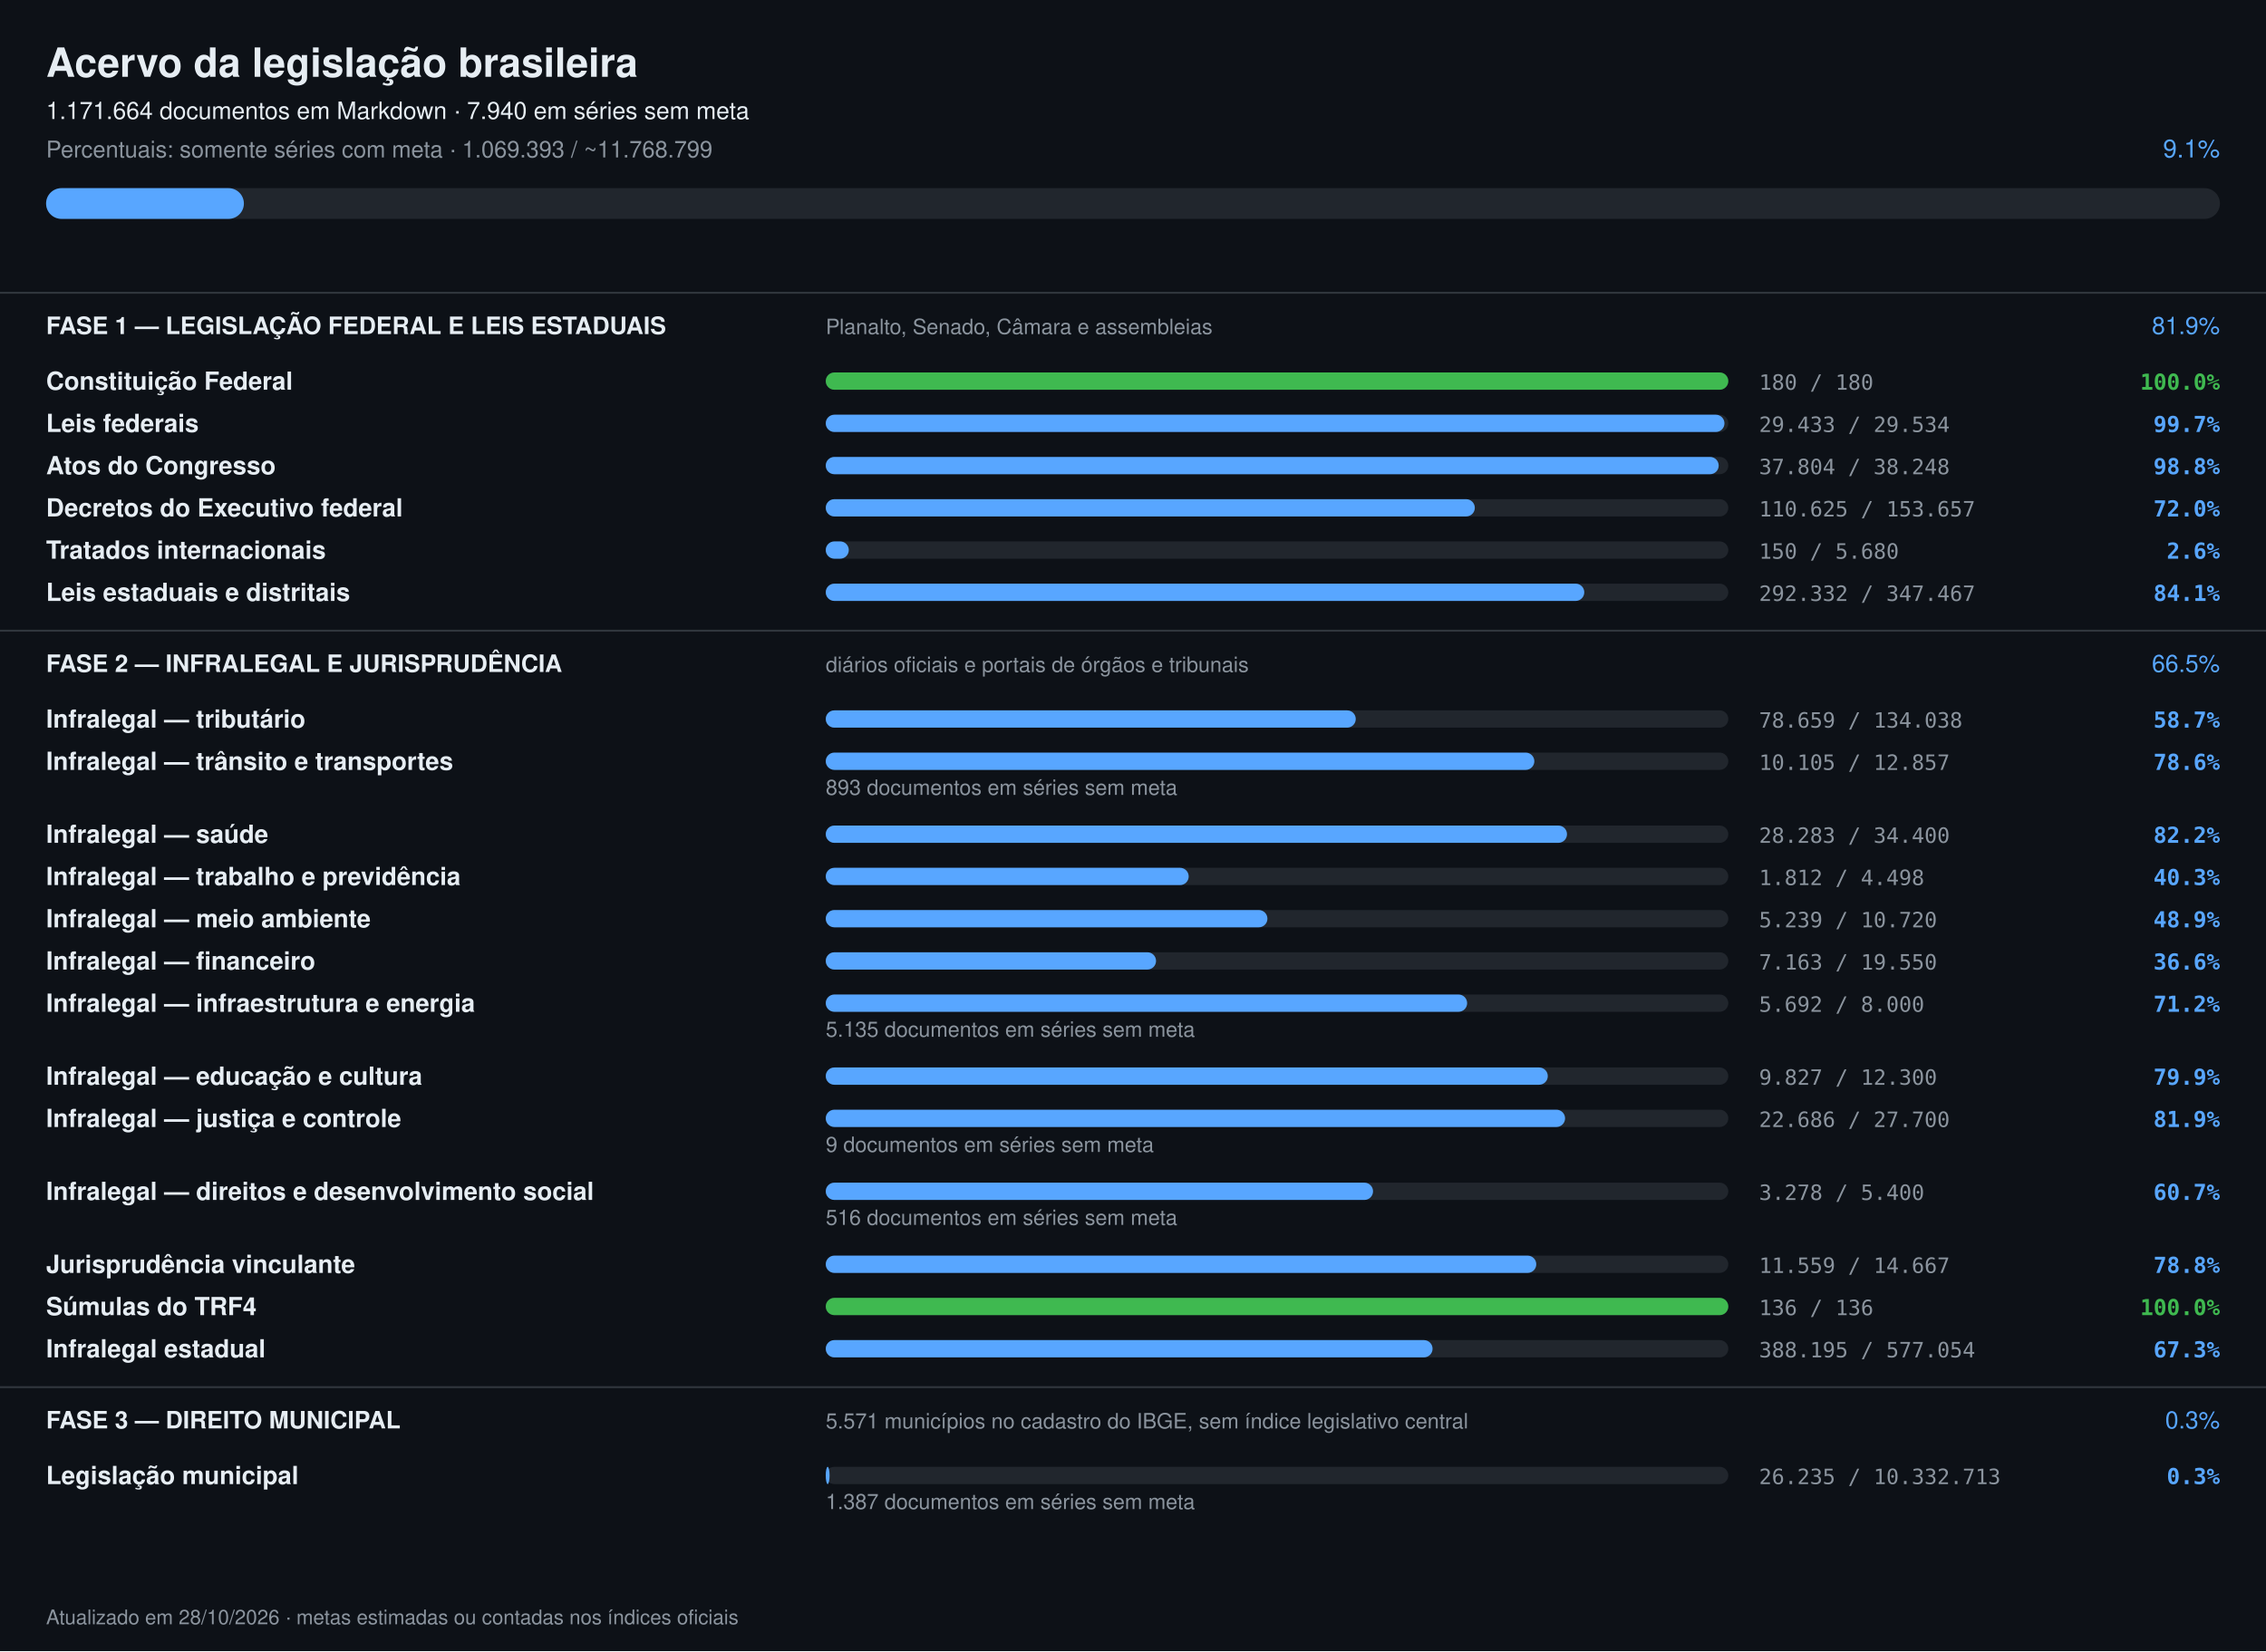
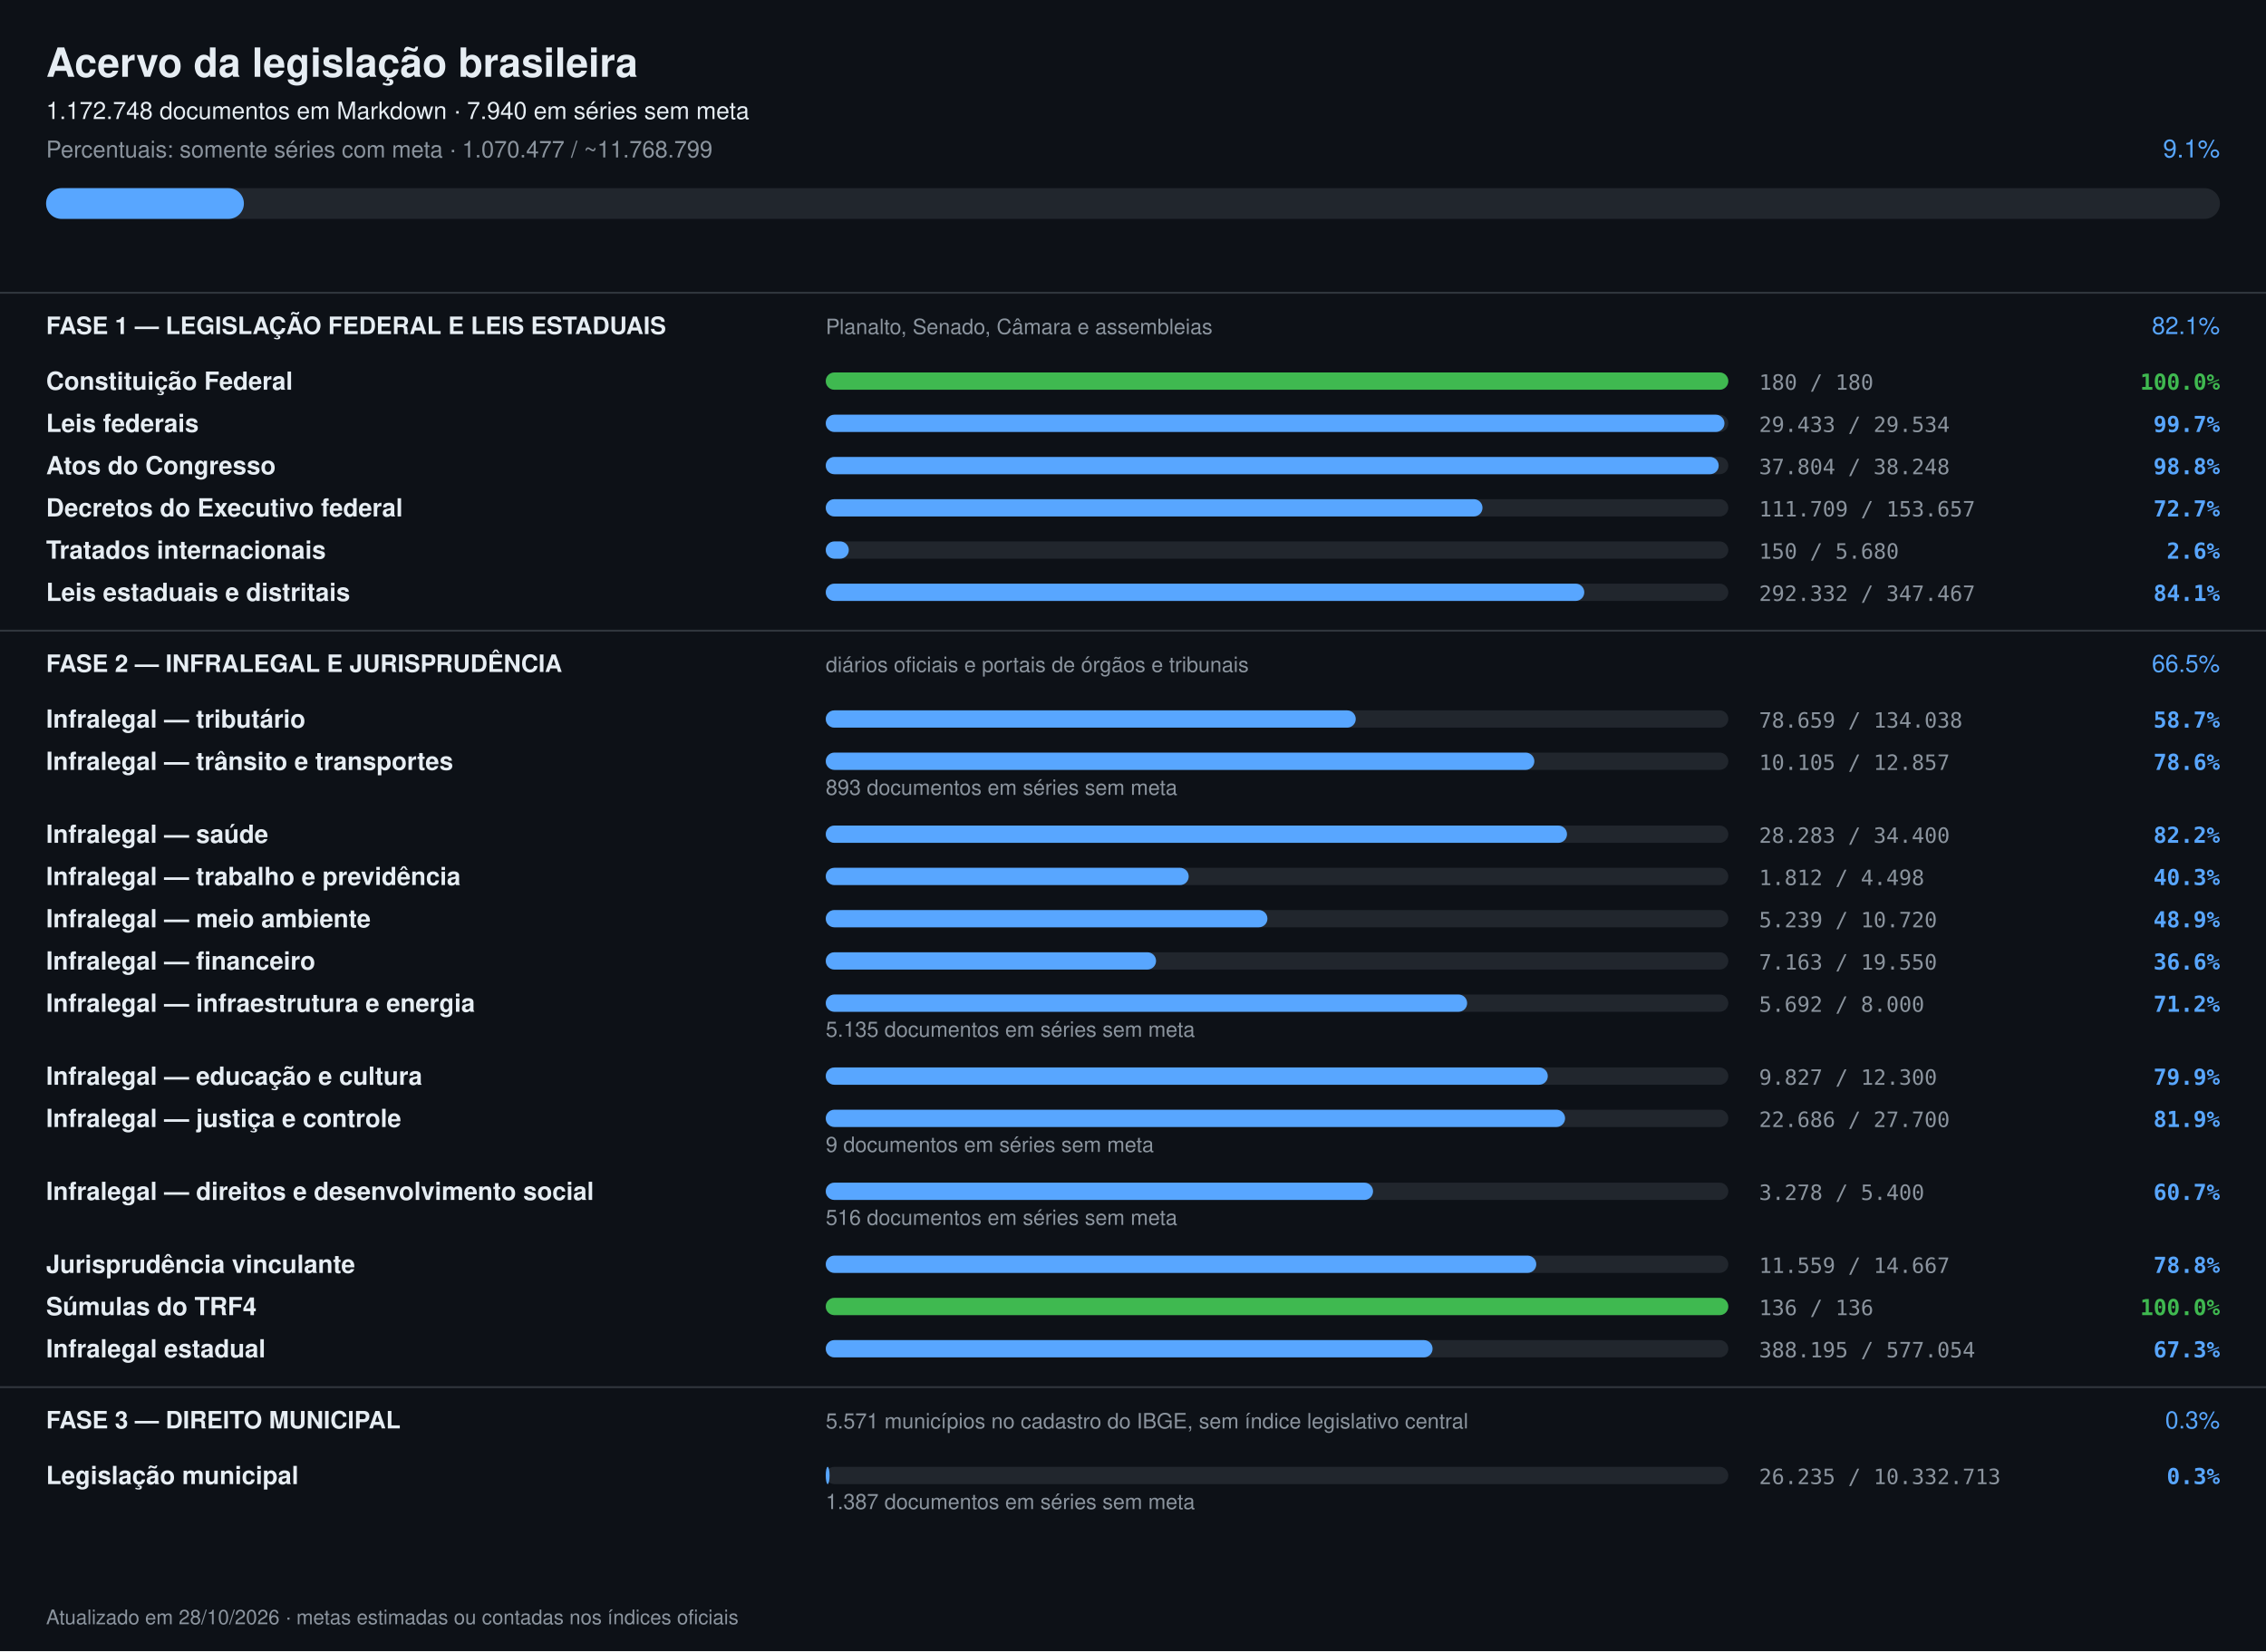
<svg xmlns="http://www.w3.org/2000/svg" width="1180" height="860" viewBox="0 0 1180 860" font-family="-apple-system,Segoe UI,Helvetica,Arial,sans-serif">
  <rect width="1180" height="860" fill="#0d1117" />
  <text x="24" y="40" font-size="21" font-weight="700" fill="#e6edf3">Acervo da legislação brasileira</text>
-   <text x="24" y="62" font-size="12.5" fill="#e6edf3">1.171.664 documentos em Markdown · 7.940 em séries sem meta</text>
-   <text x="24" y="82" font-size="12" fill="#8b949e">Percentuais: somente séries com meta · 1.069.393 / ~11.768.799</text>
+   <text x="24" y="62" font-size="12.5" fill="#e6edf3">1.172.748 documentos em Markdown · 7.940 em séries sem meta</text>
+   <text x="24" y="82" font-size="12" fill="#8b949e">Percentuais: somente séries com meta · 1.070.477 / ~11.768.799</text>
  <text x="1156" y="82" font-size="13" text-anchor="end" fill="#58a6ff">9.1%</text>
  <rect x="24" y="98" width="1132" height="16" rx="8" fill="#21262d" />
  <rect x="24" y="98" width="103" height="16" rx="8" fill="#58a6ff" />
  <rect x="0" y="152" width="1180" height="1" fill="#30363d" />
  <text x="24" y="174" font-size="12.5" font-weight="700" fill="#e6edf3">FASE 1 — LEGISLAÇÃO FEDERAL E LEIS ESTADUAIS</text>
  <text x="430" y="174" font-size="11" fill="#8b949e">Planalto, Senado, Câmara e assembleias</text>
-   <text x="1156" y="174" font-size="12.5" text-anchor="end" fill="#58a6ff">81.9%</text>
+   <text x="1156" y="174" font-size="12.5" text-anchor="end" fill="#58a6ff">82.1%</text>
  <text x="24" y="203" font-size="13" font-weight="600" fill="#e6edf3">Constituição Federal</text>
  <rect x="430" y="194" width="470" height="9" rx="4.5" fill="#21262d" />
  <rect x="430" y="194" width="470" height="9" rx="4.5" fill="#3fb950" />
  <text x="916" y="203" font-size="11" fill="#8b949e" font-family="ui-monospace,monospace">180 / 180</text>
  <text x="1156" y="203" font-size="11.5" text-anchor="end" font-weight="600" fill="#3fb950" font-family="ui-monospace,monospace">100.0%</text>
  <text x="24" y="225" font-size="13" font-weight="600" fill="#e6edf3">Leis federais</text>
  <rect x="430" y="216" width="470" height="9" rx="4.5" fill="#21262d" />
  <rect x="430" y="216" width="468" height="9" rx="4.5" fill="#58a6ff" />
  <text x="916" y="225" font-size="11" fill="#8b949e" font-family="ui-monospace,monospace">29.433 / 29.534</text>
  <text x="1156" y="225" font-size="11.5" text-anchor="end" font-weight="600" fill="#58a6ff" font-family="ui-monospace,monospace">99.7%</text>
  <text x="24" y="247" font-size="13" font-weight="600" fill="#e6edf3">Atos do Congresso</text>
  <rect x="430" y="238" width="470" height="9" rx="4.5" fill="#21262d" />
  <rect x="430" y="238" width="465" height="9" rx="4.5" fill="#58a6ff" />
  <text x="916" y="247" font-size="11" fill="#8b949e" font-family="ui-monospace,monospace">37.804 / 38.248</text>
  <text x="1156" y="247" font-size="11.5" text-anchor="end" font-weight="600" fill="#58a6ff" font-family="ui-monospace,monospace">98.8%</text>
  <text x="24" y="269" font-size="13" font-weight="600" fill="#e6edf3">Decretos do Executivo federal</text>
  <rect x="430" y="260" width="470" height="9" rx="4.5" fill="#21262d" />
-   <rect x="430" y="260" width="338" height="9" rx="4.5" fill="#58a6ff" />
-   <text x="916" y="269" font-size="11" fill="#8b949e" font-family="ui-monospace,monospace">110.625 / 153.657</text>
-   <text x="1156" y="269" font-size="11.5" text-anchor="end" font-weight="600" fill="#58a6ff" font-family="ui-monospace,monospace">72.0%</text>
+   <rect x="430" y="260" width="342" height="9" rx="4.5" fill="#58a6ff" />
+   <text x="916" y="269" font-size="11" fill="#8b949e" font-family="ui-monospace,monospace">111.709 / 153.657</text>
+   <text x="1156" y="269" font-size="11.5" text-anchor="end" font-weight="600" fill="#58a6ff" font-family="ui-monospace,monospace">72.7%</text>
  <text x="24" y="291" font-size="13" font-weight="600" fill="#e6edf3">Tratados internacionais</text>
  <rect x="430" y="282" width="470" height="9" rx="4.5" fill="#21262d" />
  <rect x="430" y="282" width="12" height="9" rx="4.5" fill="#58a6ff" />
  <text x="916" y="291" font-size="11" fill="#8b949e" font-family="ui-monospace,monospace">150 / 5.680</text>
  <text x="1156" y="291" font-size="11.5" text-anchor="end" font-weight="600" fill="#58a6ff" font-family="ui-monospace,monospace">2.6%</text>
  <text x="24" y="313" font-size="13" font-weight="600" fill="#e6edf3">Leis estaduais e distritais</text>
  <rect x="430" y="304" width="470" height="9" rx="4.5" fill="#21262d" />
  <rect x="430" y="304" width="395" height="9" rx="4.5" fill="#58a6ff" />
  <text x="916" y="313" font-size="11" fill="#8b949e" font-family="ui-monospace,monospace">292.332 / 347.467</text>
  <text x="1156" y="313" font-size="11.5" text-anchor="end" font-weight="600" fill="#58a6ff" font-family="ui-monospace,monospace">84.1%</text>
  <rect x="0" y="328" width="1180" height="1" fill="#30363d" />
  <text x="24" y="350" font-size="12.5" font-weight="700" fill="#e6edf3">FASE 2 — INFRALEGAL E JURISPRUDÊNCIA</text>
  <text x="430" y="350" font-size="11" fill="#8b949e">diários oficiais e portais de órgãos e tribunais</text>
  <text x="1156" y="350" font-size="12.5" text-anchor="end" fill="#58a6ff">66.5%</text>
  <text x="24" y="379" font-size="13" font-weight="600" fill="#e6edf3">Infralegal — tributário</text>
  <rect x="430" y="370" width="470" height="9" rx="4.5" fill="#21262d" />
  <rect x="430" y="370" width="276" height="9" rx="4.5" fill="#58a6ff" />
  <text x="916" y="379" font-size="11" fill="#8b949e" font-family="ui-monospace,monospace">78.659 / 134.038</text>
  <text x="1156" y="379" font-size="11.5" text-anchor="end" font-weight="600" fill="#58a6ff" font-family="ui-monospace,monospace">58.7%</text>
  <text x="24" y="401" font-size="13" font-weight="600" fill="#e6edf3">Infralegal — trânsito e transportes</text>
  <rect x="430" y="392" width="470" height="9" rx="4.5" fill="#21262d" />
  <rect x="430" y="392" width="369" height="9" rx="4.5" fill="#58a6ff" />
  <text x="916" y="401" font-size="11" fill="#8b949e" font-family="ui-monospace,monospace">10.105 / 12.857</text>
  <text x="1156" y="401" font-size="11.5" text-anchor="end" font-weight="600" fill="#58a6ff" font-family="ui-monospace,monospace">78.6%</text>
  <text x="430" y="414" font-size="11" fill="#8b949e">893 documentos em séries sem meta</text>
  <text x="24" y="439" font-size="13" font-weight="600" fill="#e6edf3">Infralegal — saúde</text>
  <rect x="430" y="430" width="470" height="9" rx="4.5" fill="#21262d" />
  <rect x="430" y="430" width="386" height="9" rx="4.5" fill="#58a6ff" />
  <text x="916" y="439" font-size="11" fill="#8b949e" font-family="ui-monospace,monospace">28.283 / 34.400</text>
  <text x="1156" y="439" font-size="11.5" text-anchor="end" font-weight="600" fill="#58a6ff" font-family="ui-monospace,monospace">82.2%</text>
  <text x="24" y="461" font-size="13" font-weight="600" fill="#e6edf3">Infralegal — trabalho e previdência</text>
  <rect x="430" y="452" width="470" height="9" rx="4.5" fill="#21262d" />
  <rect x="430" y="452" width="189" height="9" rx="4.5" fill="#58a6ff" />
  <text x="916" y="461" font-size="11" fill="#8b949e" font-family="ui-monospace,monospace">1.812 / 4.498</text>
  <text x="1156" y="461" font-size="11.5" text-anchor="end" font-weight="600" fill="#58a6ff" font-family="ui-monospace,monospace">40.3%</text>
  <text x="24" y="483" font-size="13" font-weight="600" fill="#e6edf3">Infralegal — meio ambiente</text>
  <rect x="430" y="474" width="470" height="9" rx="4.5" fill="#21262d" />
  <rect x="430" y="474" width="230" height="9" rx="4.5" fill="#58a6ff" />
  <text x="916" y="483" font-size="11" fill="#8b949e" font-family="ui-monospace,monospace">5.239 / 10.720</text>
  <text x="1156" y="483" font-size="11.5" text-anchor="end" font-weight="600" fill="#58a6ff" font-family="ui-monospace,monospace">48.9%</text>
  <text x="24" y="505" font-size="13" font-weight="600" fill="#e6edf3">Infralegal — financeiro</text>
  <rect x="430" y="496" width="470" height="9" rx="4.5" fill="#21262d" />
  <rect x="430" y="496" width="172" height="9" rx="4.5" fill="#58a6ff" />
  <text x="916" y="505" font-size="11" fill="#8b949e" font-family="ui-monospace,monospace">7.163 / 19.550</text>
  <text x="1156" y="505" font-size="11.5" text-anchor="end" font-weight="600" fill="#58a6ff" font-family="ui-monospace,monospace">36.6%</text>
  <text x="24" y="527" font-size="13" font-weight="600" fill="#e6edf3">Infralegal — infraestrutura e energia</text>
  <rect x="430" y="518" width="470" height="9" rx="4.5" fill="#21262d" />
  <rect x="430" y="518" width="334" height="9" rx="4.5" fill="#58a6ff" />
  <text x="916" y="527" font-size="11" fill="#8b949e" font-family="ui-monospace,monospace">5.692 / 8.000</text>
  <text x="1156" y="527" font-size="11.5" text-anchor="end" font-weight="600" fill="#58a6ff" font-family="ui-monospace,monospace">71.2%</text>
  <text x="430" y="540" font-size="11" fill="#8b949e">5.135 documentos em séries sem meta</text>
  <text x="24" y="565" font-size="13" font-weight="600" fill="#e6edf3">Infralegal — educação e cultura</text>
  <rect x="430" y="556" width="470" height="9" rx="4.5" fill="#21262d" />
  <rect x="430" y="556" width="376" height="9" rx="4.5" fill="#58a6ff" />
  <text x="916" y="565" font-size="11" fill="#8b949e" font-family="ui-monospace,monospace">9.827 / 12.300</text>
  <text x="1156" y="565" font-size="11.5" text-anchor="end" font-weight="600" fill="#58a6ff" font-family="ui-monospace,monospace">79.9%</text>
  <text x="24" y="587" font-size="13" font-weight="600" fill="#e6edf3">Infralegal — justiça e controle</text>
  <rect x="430" y="578" width="470" height="9" rx="4.5" fill="#21262d" />
  <rect x="430" y="578" width="385" height="9" rx="4.5" fill="#58a6ff" />
  <text x="916" y="587" font-size="11" fill="#8b949e" font-family="ui-monospace,monospace">22.686 / 27.700</text>
  <text x="1156" y="587" font-size="11.5" text-anchor="end" font-weight="600" fill="#58a6ff" font-family="ui-monospace,monospace">81.9%</text>
  <text x="430" y="600" font-size="11" fill="#8b949e">9 documentos em séries sem meta</text>
  <text x="24" y="625" font-size="13" font-weight="600" fill="#e6edf3">Infralegal — direitos e desenvolvimento social</text>
  <rect x="430" y="616" width="470" height="9" rx="4.5" fill="#21262d" />
  <rect x="430" y="616" width="285" height="9" rx="4.5" fill="#58a6ff" />
  <text x="916" y="625" font-size="11" fill="#8b949e" font-family="ui-monospace,monospace">3.278 / 5.400</text>
  <text x="1156" y="625" font-size="11.5" text-anchor="end" font-weight="600" fill="#58a6ff" font-family="ui-monospace,monospace">60.7%</text>
  <text x="430" y="638" font-size="11" fill="#8b949e">516 documentos em séries sem meta</text>
  <text x="24" y="663" font-size="13" font-weight="600" fill="#e6edf3">Jurisprudência vinculante</text>
  <rect x="430" y="654" width="470" height="9" rx="4.5" fill="#21262d" />
  <rect x="430" y="654" width="370" height="9" rx="4.5" fill="#58a6ff" />
  <text x="916" y="663" font-size="11" fill="#8b949e" font-family="ui-monospace,monospace">11.559 / 14.667</text>
  <text x="1156" y="663" font-size="11.5" text-anchor="end" font-weight="600" fill="#58a6ff" font-family="ui-monospace,monospace">78.8%</text>
  <text x="24" y="685" font-size="13" font-weight="600" fill="#e6edf3">Súmulas do TRF4</text>
  <rect x="430" y="676" width="470" height="9" rx="4.5" fill="#21262d" />
  <rect x="430" y="676" width="470" height="9" rx="4.5" fill="#3fb950" />
  <text x="916" y="685" font-size="11" fill="#8b949e" font-family="ui-monospace,monospace">136 / 136</text>
  <text x="1156" y="685" font-size="11.5" text-anchor="end" font-weight="600" fill="#3fb950" font-family="ui-monospace,monospace">100.0%</text>
  <text x="24" y="707" font-size="13" font-weight="600" fill="#e6edf3">Infralegal estadual</text>
  <rect x="430" y="698" width="470" height="9" rx="4.5" fill="#21262d" />
  <rect x="430" y="698" width="316" height="9" rx="4.5" fill="#58a6ff" />
  <text x="916" y="707" font-size="11" fill="#8b949e" font-family="ui-monospace,monospace">388.195 / 577.054</text>
  <text x="1156" y="707" font-size="11.5" text-anchor="end" font-weight="600" fill="#58a6ff" font-family="ui-monospace,monospace">67.3%</text>
  <rect x="0" y="722" width="1180" height="1" fill="#30363d" />
  <text x="24" y="744" font-size="12.5" font-weight="700" fill="#e6edf3">FASE 3 — DIREITO MUNICIPAL</text>
  <text x="430" y="744" font-size="11" fill="#8b949e">5.571 municípios no cadastro do IBGE, sem índice legislativo central</text>
  <text x="1156" y="744" font-size="12.5" text-anchor="end" fill="#58a6ff">0.3%</text>
  <text x="24" y="773" font-size="13" font-weight="600" fill="#e6edf3">Legislação municipal</text>
  <rect x="430" y="764" width="470" height="9" rx="4.5" fill="#21262d" />
  <rect x="430" y="764" width="2" height="9" rx="4.5" fill="#58a6ff" />
  <text x="916" y="773" font-size="11" fill="#8b949e" font-family="ui-monospace,monospace">26.235 / 10.332.713</text>
  <text x="1156" y="773" font-size="11.5" text-anchor="end" font-weight="600" fill="#58a6ff" font-family="ui-monospace,monospace">0.3%</text>
  <text x="430" y="786" font-size="11" fill="#8b949e">1.387 documentos em séries sem meta</text>
  <text x="24" y="846" font-size="10.5" fill="#8b949e">Atualizado em 28/10/2026 · metas estimadas ou contadas nos índices oficiais</text>
</svg>
